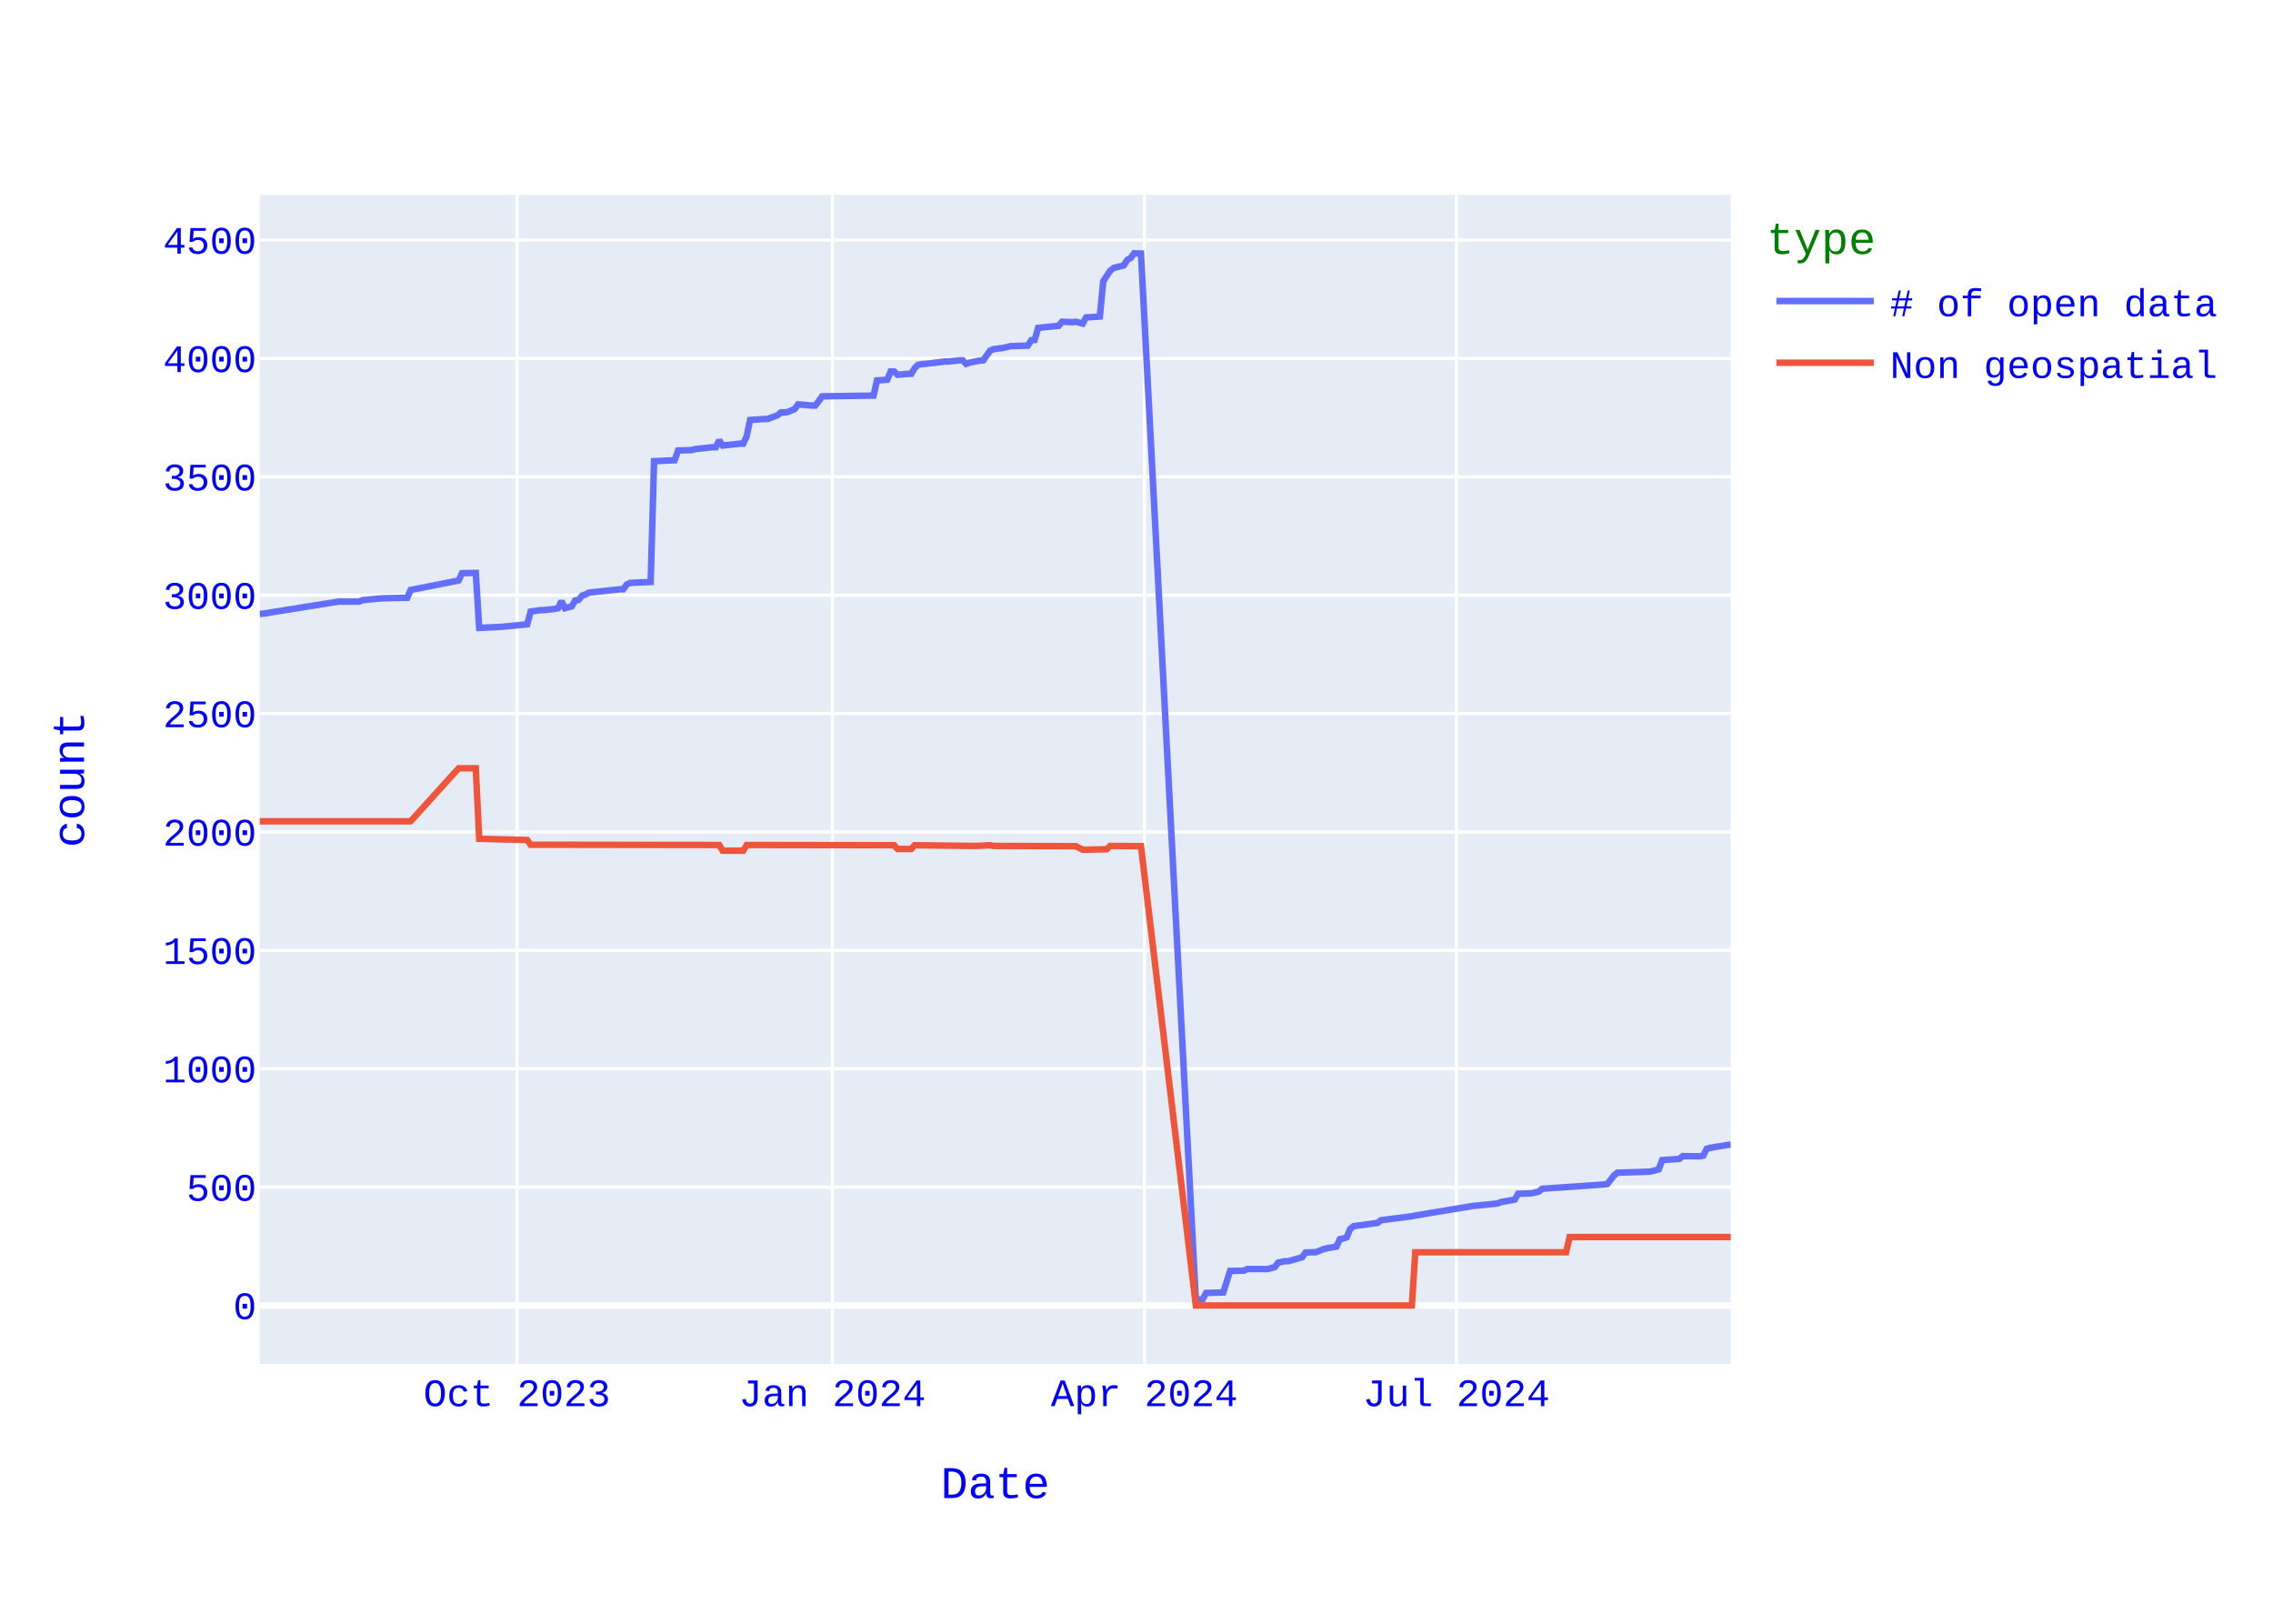
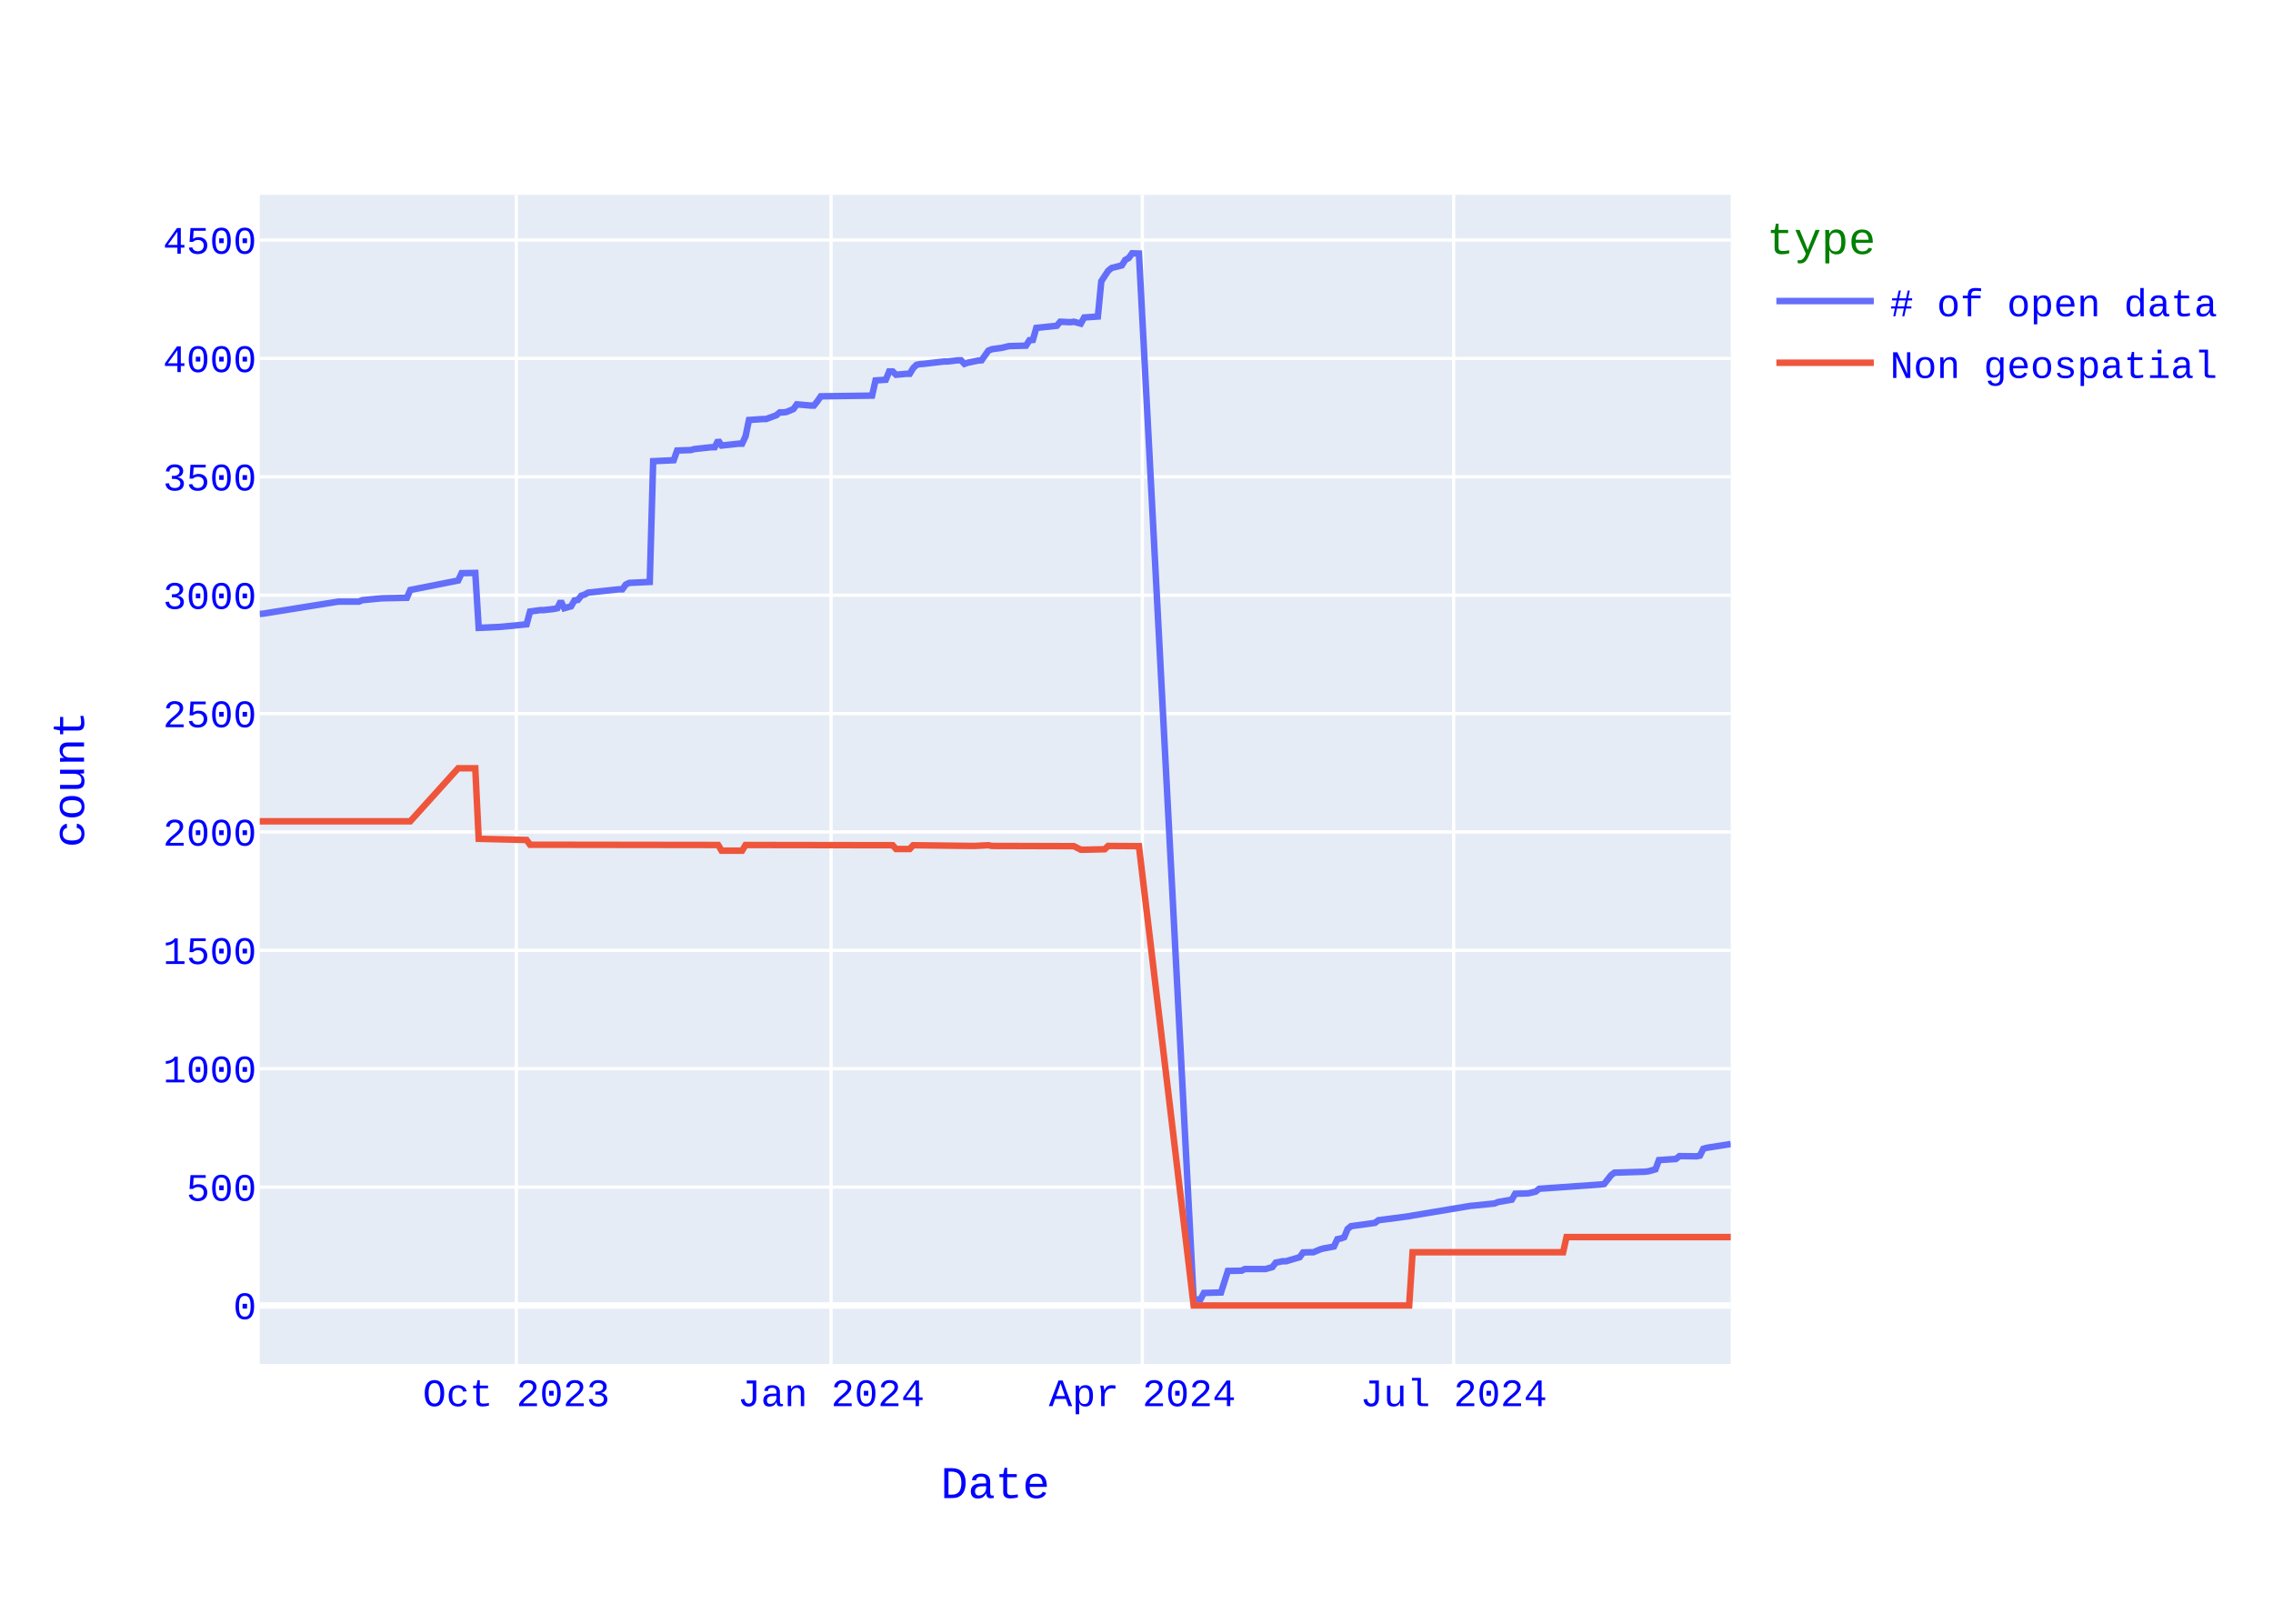
<svg xmlns="http://www.w3.org/2000/svg" class="main-svg" width="700" height="500" style="" viewBox="0 0 700 500">
  <rect x="0" y="0" width="700" height="500" style="fill: rgb(255, 255, 255); fill-opacity: 1;" />
-   <defs id="defs-471db2">
+   <defs id="defs-08e951">
    <g class="clips">
-       <clipPath id="clip471db2xyplot" class="plotclip">
+       <clipPath id="clip08e951xyplot" class="plotclip">
        <rect width="453" height="360" />
      </clipPath>
-       <clipPath class="axesclip" id="clip471db2x">
+       <clipPath class="axesclip" id="clip08e951x">
        <rect x="80" y="0" width="453" height="500" />
      </clipPath>
-       <clipPath class="axesclip" id="clip471db2y">
+       <clipPath class="axesclip" id="clip08e951y">
        <rect x="0" y="60" width="700" height="360" />
      </clipPath>
-       <clipPath class="axesclip" id="clip471db2xy">
+       <clipPath class="axesclip" id="clip08e951xy">
        <rect x="80" y="60" width="453" height="360" />
      </clipPath>
    </g>
    <g class="gradients" />
    <g class="patterns" />
  </defs>
  <g class="bglayer">
    <rect class="bg" x="80" y="60" width="453" height="360" style="fill: rgb(229, 236, 246); fill-opacity: 1; stroke-width: 0;" />
  </g>
  <g class="layer-below">
    <g class="imagelayer" />
    <g class="shapelayer" />
  </g>
  <g class="cartesianlayer">
    <g class="subplot xy">
      <g class="layer-subplot">
        <g class="shapelayer" />
        <g class="imagelayer" />
      </g>
      <g class="minor-gridlayer">
        <g class="x" />
        <g class="y" />
      </g>
      <g class="gridlayer">
        <g class="x">
-           <path class="xgrid crisp" transform="translate(159.2,0)" d="M0,60v360" style="stroke: rgb(255, 255, 255); stroke-opacity: 1; stroke-width: 1px;" />
-           <path class="xgrid crisp" transform="translate(256.34,0)" d="M0,60v360" style="stroke: rgb(255, 255, 255); stroke-opacity: 1; stroke-width: 1px;" />
-           <path class="xgrid crisp" transform="translate(352.43,0)" d="M0,60v360" style="stroke: rgb(255, 255, 255); stroke-opacity: 1; stroke-width: 1px;" />
-           <path class="xgrid crisp" transform="translate(448.52,0)" d="M0,60v360" style="stroke: rgb(255, 255, 255); stroke-opacity: 1; stroke-width: 1px;" />
+           <path class="xgrid crisp" transform="translate(159.01,0)" d="M0,60v360" style="stroke: rgb(255, 255, 255); stroke-opacity: 1; stroke-width: 1px;" />
+           <path class="xgrid crisp" transform="translate(255.93,0)" d="M0,60v360" style="stroke: rgb(255, 255, 255); stroke-opacity: 1; stroke-width: 1px;" />
+           <path class="xgrid crisp" transform="translate(351.8,0)" d="M0,60v360" style="stroke: rgb(255, 255, 255); stroke-opacity: 1; stroke-width: 1px;" />
+           <path class="xgrid crisp" transform="translate(447.67,0)" d="M0,60v360" style="stroke: rgb(255, 255, 255); stroke-opacity: 1; stroke-width: 1px;" />
        </g>
        <g class="y">
          <path class="ygrid crisp" transform="translate(0,365.55)" d="M80,0h453" style="stroke: rgb(255, 255, 255); stroke-opacity: 1; stroke-width: 1px;" />
          <path class="ygrid crisp" transform="translate(0,329.09)" d="M80,0h453" style="stroke: rgb(255, 255, 255); stroke-opacity: 1; stroke-width: 1px;" />
          <path class="ygrid crisp" transform="translate(0,292.64)" d="M80,0h453" style="stroke: rgb(255, 255, 255); stroke-opacity: 1; stroke-width: 1px;" />
          <path class="ygrid crisp" transform="translate(0,256.19)" d="M80,0h453" style="stroke: rgb(255, 255, 255); stroke-opacity: 1; stroke-width: 1px;" />
          <path class="ygrid crisp" transform="translate(0,219.73)" d="M80,0h453" style="stroke: rgb(255, 255, 255); stroke-opacity: 1; stroke-width: 1px;" />
          <path class="ygrid crisp" transform="translate(0,183.28)" d="M80,0h453" style="stroke: rgb(255, 255, 255); stroke-opacity: 1; stroke-width: 1px;" />
          <path class="ygrid crisp" transform="translate(0,146.82)" d="M80,0h453" style="stroke: rgb(255, 255, 255); stroke-opacity: 1; stroke-width: 1px;" />
          <path class="ygrid crisp" transform="translate(0,110.37)" d="M80,0h453" style="stroke: rgb(255, 255, 255); stroke-opacity: 1; stroke-width: 1px;" />
          <path class="ygrid crisp" transform="translate(0,73.92)" d="M80,0h453" style="stroke: rgb(255, 255, 255); stroke-opacity: 1; stroke-width: 1px;" />
        </g>
      </g>
      <g class="zerolinelayer">
        <path class="yzl zl crisp" transform="translate(0,402)" d="M80,0h453" style="stroke: rgb(255, 255, 255); stroke-opacity: 1; stroke-width: 2px;" />
      </g>
      <path class="xlines-below" />
      <path class="ylines-below" />
      <g class="overlines-below" />
      <g class="xaxislayer-below" />
      <g class="yaxislayer-below" />
      <g class="overaxes-below" />
-       <g class="plot" transform="translate(80,60)" clip-path="url(#clip471db2xyplot)">
+       <g class="plot" transform="translate(80,60)" clip-path="url(#clip08e951xyplot)">
        <g class="scatterlayer mlayer">
-           <g class="trace scatter traceb14cc3" style="stroke-miterlimit: 2; opacity: 1;">
+           <g class="trace scatter tracecef55a" style="stroke-miterlimit: 2; opacity: 1;">
            <g class="fills" />
            <g class="errorbars" />
            <g class="lines">
-               <path class="js-line" d="M453,292.42L446.66,293.44L445.61,293.74L444.55,295.85L443.5,296.07L438.22,296L437.16,296.87L431.88,297.23L430.83,300.08L428.71,300.66L427.66,300.81L418.15,301.1L417.1,301.9L414.99,304.6L413.93,304.74L394.92,306.06L393.87,306.93L391.76,307.44L390.7,307.51L387.53,307.59L386.48,309.41L382.25,310.14L381.2,310.58L374.86,311.23L373.8,311.31L355.85,314.3L354.8,314.51L345.29,315.75L344.24,316.56L336.85,317.58L335.79,318.45L334.73,321L333.68,321.37L332.62,321.59L331.57,323.85L328.4,324.43L327.34,324.72L325.23,325.6L324.17,325.6L322.06,325.67L321.01,327.13L316.78,328.37L315.73,328.37L313.62,328.8L312.56,330.19L310.45,330.77L309.39,330.77L304.11,330.77L303.06,331.28L298.83,331.36L296.72,337.99L291.44,338.14L290.38,340.1L288.27,340.18L271.38,18.07L269.27,18L268.21,19.46L267.15,20.04L266.1,21.72L262.93,22.52L261.87,23.4L259.76,26.6L258.71,37.47L254.48,37.76L253.43,39.65L251.31,39.07L250.26,39.22L247.09,39.07L246.03,40.31L239.7,40.97L238.64,44.68L237.59,44.76L236.53,46.43L231.25,46.58L229.14,47.09L225.97,47.53L224.92,47.96L222.8,50.95L221.75,51.03L218.58,51.68L217.52,52.05L216.47,50.95L215.41,50.95L212.24,51.32L211.19,51.32L204.85,52.05L203.8,52.12L202.74,52.34L201.69,53.36L200.63,55.11L199.57,55.11L196.41,55.4L195.35,54.38L194.29,54.38L193.24,56.93L190.07,57.15L189.01,61.82L173.17,62.04L172.12,63.57L171.06,64.88L170.01,64.88L165.78,64.51L164.73,65.97L162.62,66.85L161.56,66.99L160.5,66.99L159.45,67.87L156.28,69.04L155.22,69.04L151,69.33L149.94,74.36L148.89,76.62L147.83,76.62L142.55,77.2L141.5,75.6L140.44,77.71L139.38,77.71L134.1,78.29L133.05,78.59L128.83,78.73L127.77,81.72L121.43,82.01L120.38,119.2L114.04,119.49L112.99,120L111.93,121.46L110.87,121.46L101.37,122.48L100.31,123.06L99.26,123.42L98.2,124.74L97.15,124.88L96.09,126.7L93.98,127.29L92.92,125.1L91.87,127.29L90.81,127.51L87.64,127.87L86.59,127.87L83.42,128.31L82.36,132.25L74.97,132.97L73.92,133.05L67.58,133.34L66.52,116.42L62.3,116.5L61.24,118.76L46.46,121.67L45.41,124.08L38.01,124.23L36.96,124.3L31.68,124.81L30.62,125.25L24.29,125.25L1.06,128.96L0,129.04" style="vector-effect: none; fill: none; stroke: rgb(99, 110, 250); stroke-opacity: 1; stroke-width: 2px; opacity: 1;" />
+               <path class="js-line" d="M453,292.28L445.63,293.44L444.57,293.74L443.52,295.85L442.47,296.07L437.2,296L436.14,296.87L430.88,297.23L429.82,300.08L427.72,300.66L426.66,300.81L417.18,301.1L416.13,301.9L414.02,304.6L412.97,304.74L394,306.06L392.95,306.93L390.84,307.44L389.79,307.51L386.63,307.59L385.58,309.41L381.36,310.14L380.31,310.58L373.99,311.23L372.93,311.31L355.03,314.3L353.97,314.51L344.49,315.75L343.44,316.56L336.06,317.58L335.01,318.45L333.96,321L332.9,321.37L331.85,321.59L330.8,323.85L327.63,324.43L326.58,324.72L324.47,325.6L323.42,325.6L321.31,325.67L320.26,327.13L316.05,328.37L314.99,328.37L312.89,328.8L311.83,330.19L309.73,330.77L308.67,330.77L303.4,330.77L302.35,331.28L298.14,331.36L296.03,337.99L290.76,338.14L289.71,340.1L287.6,340.18L270.75,18.07L268.64,18L267.59,19.46L266.53,20.04L265.48,21.72L262.32,22.52L261.27,23.4L259.16,26.6L258.1,37.47L253.89,37.76L252.84,39.65L250.73,39.07L249.68,39.22L246.52,39.07L245.46,40.31L239.14,40.97L238.09,44.68L237.03,44.76L235.98,46.43L230.71,46.58L228.61,47.09L225.45,47.53L224.39,47.96L222.29,50.95L221.23,51.03L218.07,51.68L217.02,52.05L215.97,50.95L214.91,50.95L211.75,51.32L210.7,51.32L204.38,52.05L203.32,52.12L202.27,52.34L201.22,53.36L200.16,55.11L199.11,55.11L195.95,55.4L194.9,54.38L193.84,54.38L192.79,56.93L189.63,57.15L188.57,61.82L172.77,62.04L171.72,63.57L170.67,64.88L169.61,64.88L165.4,64.51L164.34,65.97L162.24,66.85L161.18,66.99L160.13,66.99L159.08,67.87L155.92,69.04L154.86,69.04L150.65,69.33L149.6,74.36L148.54,76.62L147.49,76.62L142.22,77.2L141.17,75.6L140.11,77.71L139.06,77.71L133.79,78.29L132.74,78.59L128.53,78.73L127.47,81.72L121.15,82.01L120.1,119.2L113.78,119.49L112.72,120L111.67,121.46L110.62,121.46L101.13,122.48L100.08,123.06L99.03,123.42L97.97,124.74L96.92,124.88L95.87,126.7L93.76,127.29L92.71,125.1L91.65,127.29L90.6,127.51L87.44,127.87L86.39,127.87L83.23,128.31L82.17,132.25L74.8,132.97L73.74,133.05L67.42,133.34L66.37,116.42L62.16,116.5L61.1,118.76L46.35,121.67L45.3,124.08L37.93,124.23L36.87,124.3L31.6,124.81L30.55,125.25L24.23,125.25L1.05,128.96L0,129.04" style="vector-effect: none; fill: none; stroke: rgb(99, 110, 250); stroke-opacity: 1; stroke-width: 2px; opacity: 1;" />
            </g>
            <g class="points" />
            <g class="text" />
          </g>
-           <g class="trace scatter trace2ef9b0" style="stroke-miterlimit: 2; opacity: 1;">
+           <g class="trace scatter trace73e3dc" style="stroke-miterlimit: 2; opacity: 1;">
            <g class="fills" />
            <g class="errorbars" />
            <g class="lines">
-               <path class="js-line" d="M453,320.93L403.37,320.93L402.31,325.6L355.85,325.6L354.8,342L288.27,342L271.38,200.56L261.87,200.49L260.82,201.51L254.48,201.65L253.43,201.65L251.31,200.56L250.26,200.56L225.97,200.49L224.92,200.27L220.69,200.49L219.64,200.49L201.69,200.27L200.63,201.43L196.41,201.43L195.35,200.27L149.94,200.2L148.89,201.95L142.55,201.95L141.5,200.2L83.42,200.12L82.36,198.66L67.58,198.3L66.52,176.57L61.24,176.57L46.46,192.9L0,192.9" style="vector-effect: none; fill: none; stroke: rgb(239, 85, 59); stroke-opacity: 1; stroke-width: 2px; opacity: 1;" />
+               <path class="js-line" d="M453,320.93L402.43,320.93L401.38,325.6L355.03,325.6L353.97,342L287.6,342L270.75,200.56L261.27,200.49L260.21,201.51L253.89,201.65L252.84,201.65L250.73,200.56L249.68,200.56L225.45,200.49L224.39,200.27L220.18,200.49L219.13,200.49L201.22,200.27L200.16,201.43L195.95,201.43L194.9,200.27L149.6,200.2L148.54,201.95L142.22,201.95L141.17,200.2L83.23,200.12L82.17,198.66L67.42,198.3L66.37,176.57L61.1,176.57L46.35,192.9L0,192.9" style="vector-effect: none; fill: none; stroke: rgb(239, 85, 59); stroke-opacity: 1; stroke-width: 2px; opacity: 1;" />
            </g>
            <g class="points" />
            <g class="text" />
          </g>
        </g>
      </g>
      <g class="overplot" />
      <path class="xlines-above crisp" d="M0,0" style="fill: none;" />
      <path class="ylines-above crisp" d="M0,0" style="fill: none;" />
      <g class="overlines-above" />
      <g class="xaxislayer-above">
        <g class="xtick">
-           <text text-anchor="middle" x="0" y="433" transform="translate(159.2,0)" style="font-family: 'Courier New'; font-size: 12px; fill: rgb(0, 0, 255); fill-opacity: 1; white-space: pre; opacity: 1;">Oct 2023</text>
-         </g>
-         <g class="xtick">
-           <text text-anchor="middle" x="0" y="433" style="font-family: 'Courier New'; font-size: 12px; fill: rgb(0, 0, 255); fill-opacity: 1; white-space: pre; opacity: 1;" transform="translate(256.34,0)">Jan 2024</text>
-         </g>
-         <g class="xtick">
-           <text text-anchor="middle" x="0" y="433" style="font-family: 'Courier New'; font-size: 12px; fill: rgb(0, 0, 255); fill-opacity: 1; white-space: pre; opacity: 1;" transform="translate(352.43,0)">Apr 2024</text>
-         </g>
-         <g class="xtick">
-           <text text-anchor="middle" x="0" y="433" style="font-family: 'Courier New'; font-size: 12px; fill: rgb(0, 0, 255); fill-opacity: 1; white-space: pre; opacity: 1;" transform="translate(448.52,0)">Jul 2024</text>
+           <text text-anchor="middle" x="0" y="433" transform="translate(159.01,0)" style="font-family: 'Courier New'; font-size: 12px; fill: rgb(0, 0, 255); fill-opacity: 1; white-space: pre; opacity: 1;">Oct 2023</text>
+         </g>
+         <g class="xtick">
+           <text text-anchor="middle" x="0" y="433" style="font-family: 'Courier New'; font-size: 12px; fill: rgb(0, 0, 255); fill-opacity: 1; white-space: pre; opacity: 1;" transform="translate(255.93,0)">Jan 2024</text>
+         </g>
+         <g class="xtick">
+           <text text-anchor="middle" x="0" y="433" style="font-family: 'Courier New'; font-size: 12px; fill: rgb(0, 0, 255); fill-opacity: 1; white-space: pre; opacity: 1;" transform="translate(351.8,0)">Apr 2024</text>
+         </g>
+         <g class="xtick">
+           <text text-anchor="middle" x="0" y="433" style="font-family: 'Courier New'; font-size: 12px; fill: rgb(0, 0, 255); fill-opacity: 1; white-space: pre; opacity: 1;" transform="translate(447.67,0)">Jul 2024</text>
        </g>
      </g>
      <g class="yaxislayer-above">
        <g class="ytick">
          <text text-anchor="end" x="79" y="4.2" transform="translate(0,402)" style="font-family: 'Courier New'; font-size: 12px; fill: rgb(0, 0, 255); fill-opacity: 1; white-space: pre; opacity: 1;">0</text>
        </g>
        <g class="ytick">
          <text text-anchor="end" x="79" y="4.2" style="font-family: 'Courier New'; font-size: 12px; fill: rgb(0, 0, 255); fill-opacity: 1; white-space: pre; opacity: 1;" transform="translate(0,365.55)">500</text>
        </g>
        <g class="ytick">
          <text text-anchor="end" x="79" y="4.2" style="font-family: 'Courier New'; font-size: 12px; fill: rgb(0, 0, 255); fill-opacity: 1; white-space: pre; opacity: 1;" transform="translate(0,329.09)">1000</text>
        </g>
        <g class="ytick">
          <text text-anchor="end" x="79" y="4.2" style="font-family: 'Courier New'; font-size: 12px; fill: rgb(0, 0, 255); fill-opacity: 1; white-space: pre; opacity: 1;" transform="translate(0,292.64)">1500</text>
        </g>
        <g class="ytick">
          <text text-anchor="end" x="79" y="4.2" style="font-family: 'Courier New'; font-size: 12px; fill: rgb(0, 0, 255); fill-opacity: 1; white-space: pre; opacity: 1;" transform="translate(0,256.19)">2000</text>
        </g>
        <g class="ytick">
          <text text-anchor="end" x="79" y="4.2" style="font-family: 'Courier New'; font-size: 12px; fill: rgb(0, 0, 255); fill-opacity: 1; white-space: pre; opacity: 1;" transform="translate(0,219.73)">2500</text>
        </g>
        <g class="ytick">
          <text text-anchor="end" x="79" y="4.2" style="font-family: 'Courier New'; font-size: 12px; fill: rgb(0, 0, 255); fill-opacity: 1; white-space: pre; opacity: 1;" transform="translate(0,183.28)">3000</text>
        </g>
        <g class="ytick">
          <text text-anchor="end" x="79" y="4.2" style="font-family: 'Courier New'; font-size: 12px; fill: rgb(0, 0, 255); fill-opacity: 1; white-space: pre; opacity: 1;" transform="translate(0,146.82)">3500</text>
        </g>
        <g class="ytick">
          <text text-anchor="end" x="79" y="4.2" style="font-family: 'Courier New'; font-size: 12px; fill: rgb(0, 0, 255); fill-opacity: 1; white-space: pre; opacity: 1;" transform="translate(0,110.37)">4000</text>
        </g>
        <g class="ytick">
          <text text-anchor="end" x="79" y="4.2" style="font-family: 'Courier New'; font-size: 12px; fill: rgb(0, 0, 255); fill-opacity: 1; white-space: pre; opacity: 1;" transform="translate(0,73.92)">4500</text>
        </g>
      </g>
      <g class="overaxes-above" />
    </g>
  </g>
  <g class="polarlayer" />
  <g class="smithlayer" />
  <g class="ternarylayer" />
  <g class="geolayer" />
  <g class="funnelarealayer" />
  <g class="pielayer" />
  <g class="iciclelayer" />
  <g class="treemaplayer" />
  <g class="sunburstlayer" />
  <g class="glimages" />
-   <defs id="topdefs-471db2">
+   <defs id="topdefs-08e951">
    <g class="clips" />
-     <clipPath id="legend471db2">
+     <clipPath id="legend08e951">
      <rect width="146" height="67" x="0" y="0" />
    </clipPath>
  </defs>
  <g class="layer-above">
    <g class="imagelayer" />
    <g class="shapelayer" />
  </g>
  <g class="infolayer">
    <g class="legend" pointer-events="all" transform="translate(542.06,60)">
      <rect class="bg" shape-rendering="crispEdges" style="stroke: rgb(68, 68, 68); stroke-opacity: 1; fill: rgb(255, 255, 255); fill-opacity: 1; stroke-width: 0px;" width="146" height="67" x="0" y="0" />
-       <g class="scrollbox" transform="" clip-path="url(#legend471db2)">
+       <g class="scrollbox" transform="" clip-path="url(#legend08e951)">
        <text class="legendtitletext" text-anchor="start" x="2" y="18.2" style="font-family: 'Courier New'; font-size: 14px; fill: rgb(0, 128, 0); fill-opacity: 1; white-space: pre;">type</text>
        <g class="groups" transform="">
          <g class="traces" transform="translate(0,32.7)" style="opacity: 1;">
            <text class="legendtext" text-anchor="start" x="40" y="4.68" style="font-family: 'Courier New'; font-size: 12px; fill: rgb(0, 0, 255); fill-opacity: 1; white-space: pre;"># of open data</text>
            <g class="layers" style="opacity: 1;">
              <g class="legendfill" />
              <g class="legendlines">
                <path class="js-line" d="M5,0h30" style="fill: none; stroke: rgb(99, 110, 250); stroke-opacity: 1; stroke-width: 2px;" />
              </g>
              <g class="legendsymbols">
                <g class="legendpoints" />
              </g>
            </g>
            <rect class="legendtoggle" x="0" y="-9.5" width="140.828" height="19" style="fill: rgb(0, 0, 0); fill-opacity: 0;" />
          </g>
        </g>
        <g class="groups" transform="">
          <g class="traces" transform="translate(0,51.7)" style="opacity: 1;">
            <text class="legendtext" text-anchor="start" x="40" y="4.68" style="font-family: 'Courier New'; font-size: 12px; fill: rgb(0, 0, 255); fill-opacity: 1; white-space: pre;">Non geospatial</text>
            <g class="layers" style="opacity: 1;">
              <g class="legendfill" />
              <g class="legendlines">
                <path class="js-line" d="M5,0h30" style="fill: none; stroke: rgb(239, 85, 59); stroke-opacity: 1; stroke-width: 2px;" />
              </g>
              <g class="legendsymbols">
                <g class="legendpoints" />
              </g>
            </g>
            <rect class="legendtoggle" x="0" y="-9.5" width="140.828" height="19" style="fill: rgb(0, 0, 0); fill-opacity: 0;" />
          </g>
        </g>
      </g>
      <rect class="scrollbar" rx="20" ry="3" width="0" height="0" style="fill: rgb(128, 139, 164); fill-opacity: 1;" x="0" y="0" />
    </g>
    <g class="g-gtitle" />
    <g class="g-xtitle">
      <text class="xtitle" x="306.5" y="461.3" text-anchor="middle" style="font-family: 'Courier New'; font-size: 14px; fill: rgb(0, 0, 255); opacity: 1; font-weight: normal; white-space: pre;">Date</text>
    </g>
    <g class="g-ytitle">
      <text class="ytitle" transform="rotate(-90,25.8875,240)" x="25.888" y="240" text-anchor="middle" style="font-family: 'Courier New'; font-size: 14px; fill: rgb(0, 0, 255); opacity: 1; font-weight: normal; white-space: pre;">count</text>
    </g>
  </g>
</svg>
